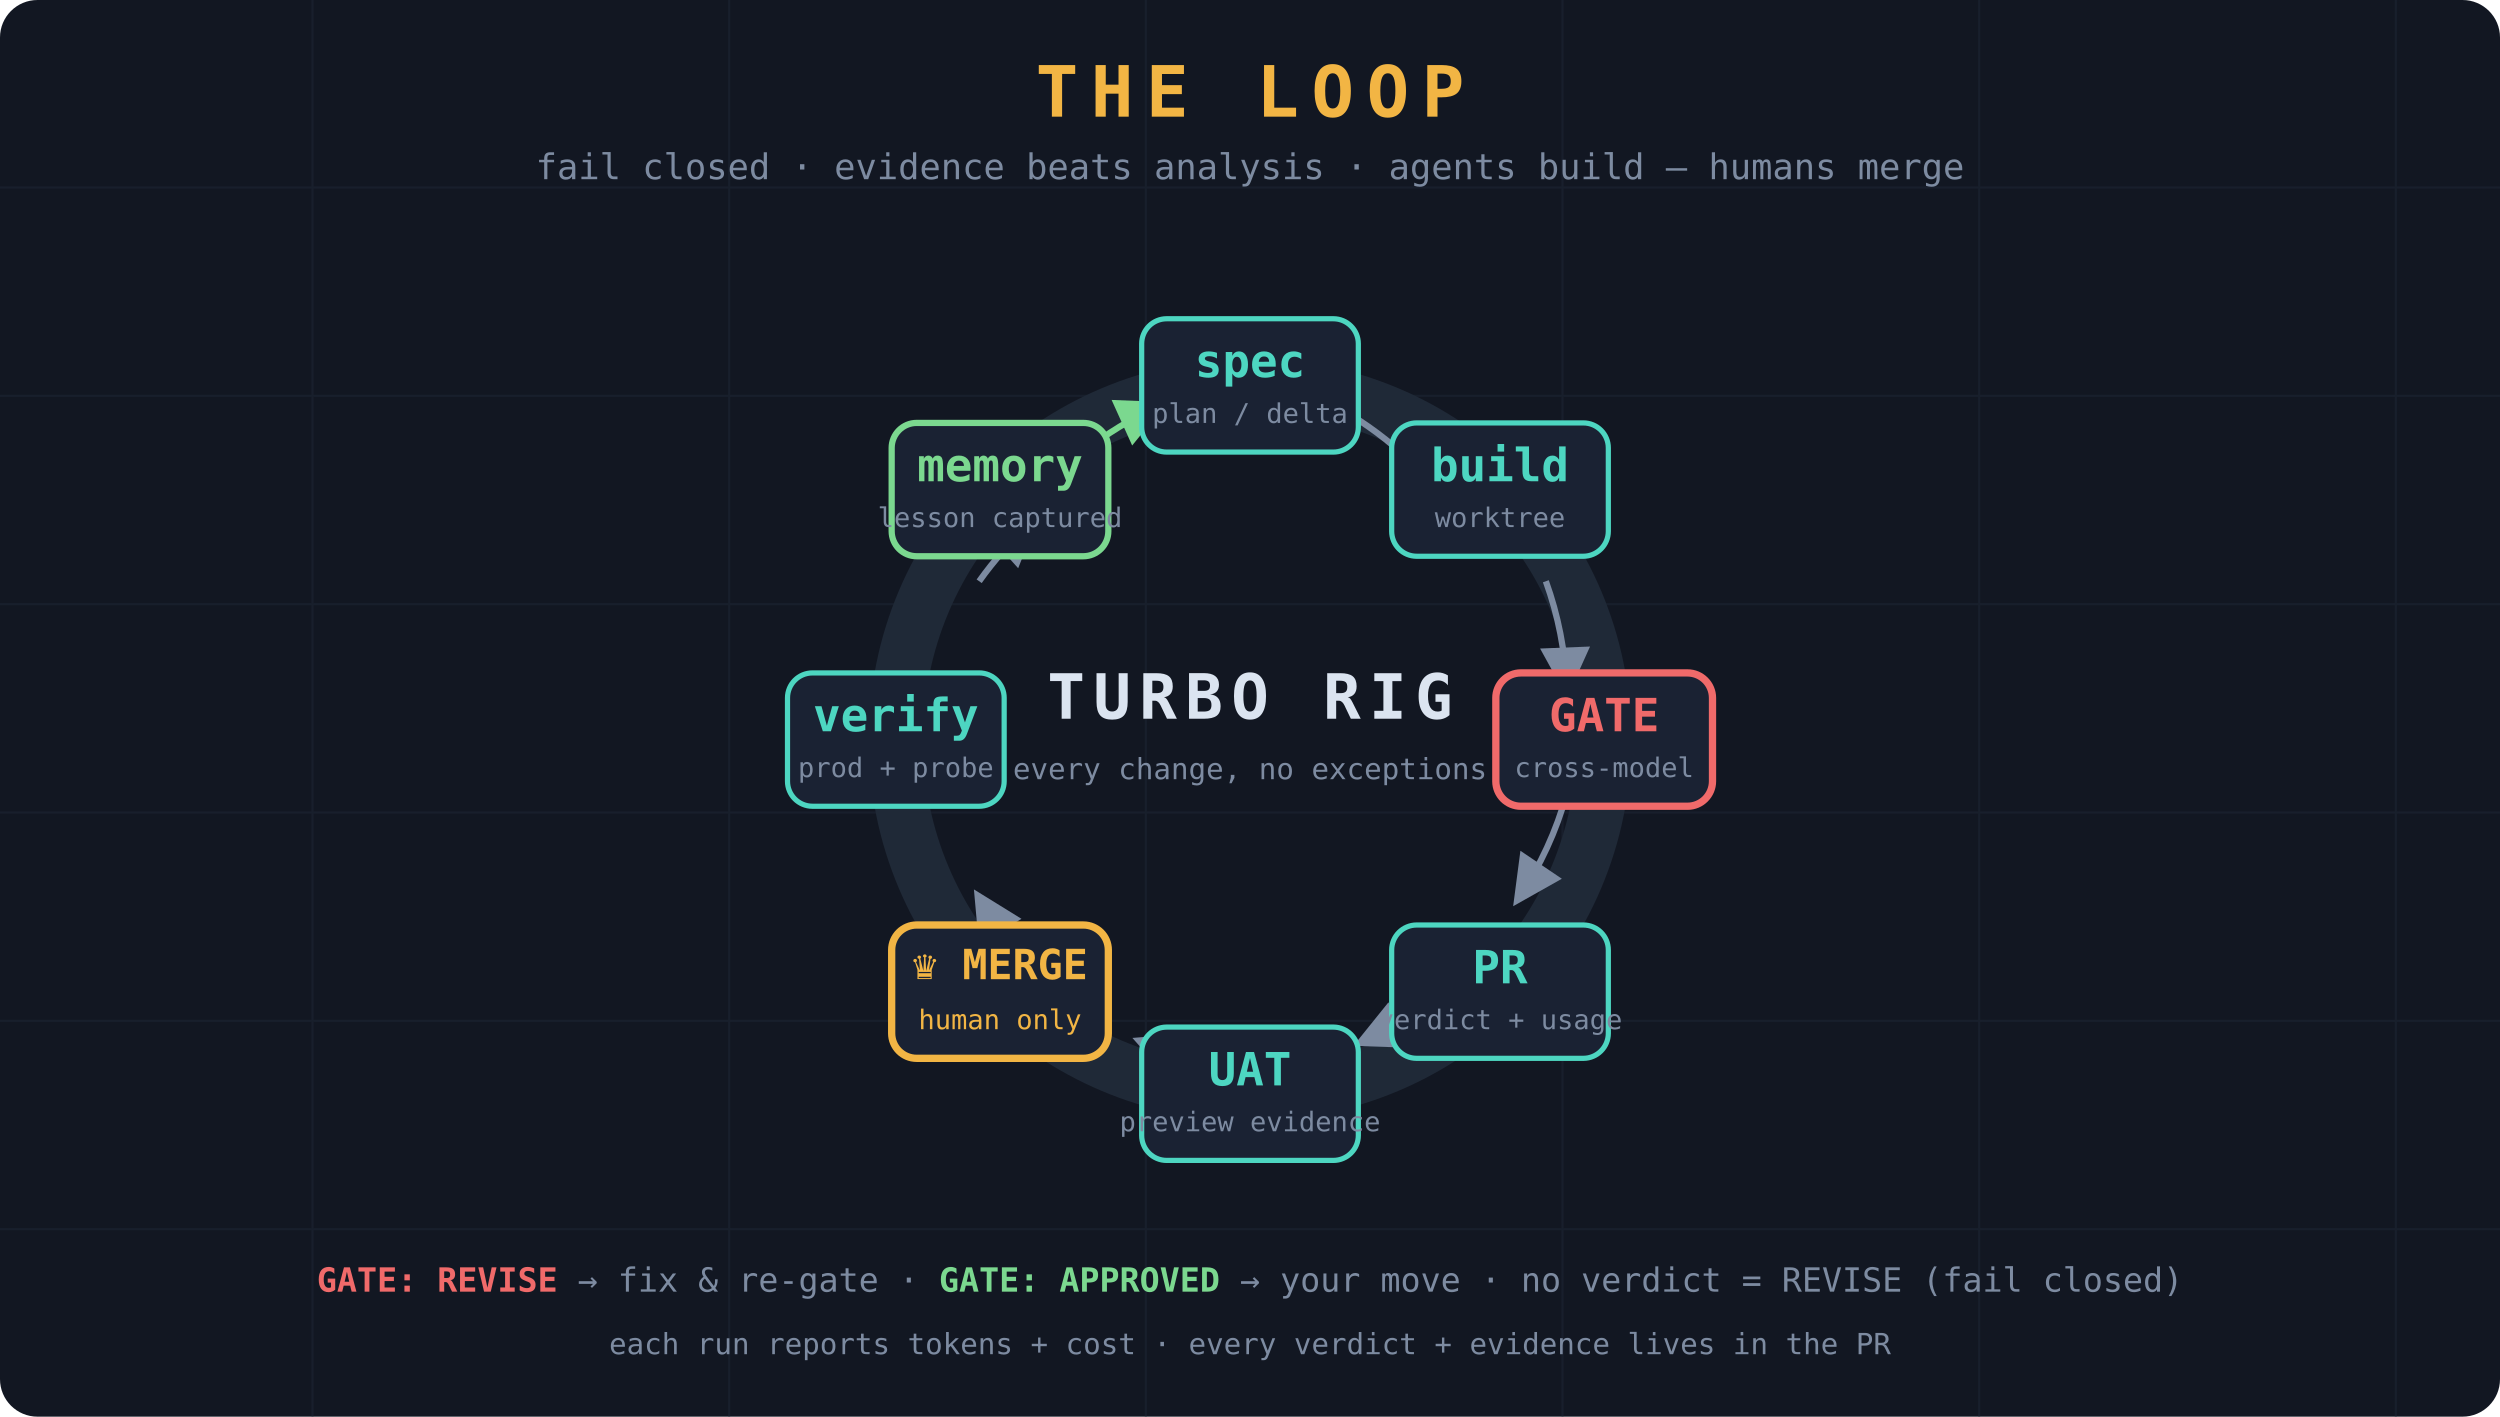
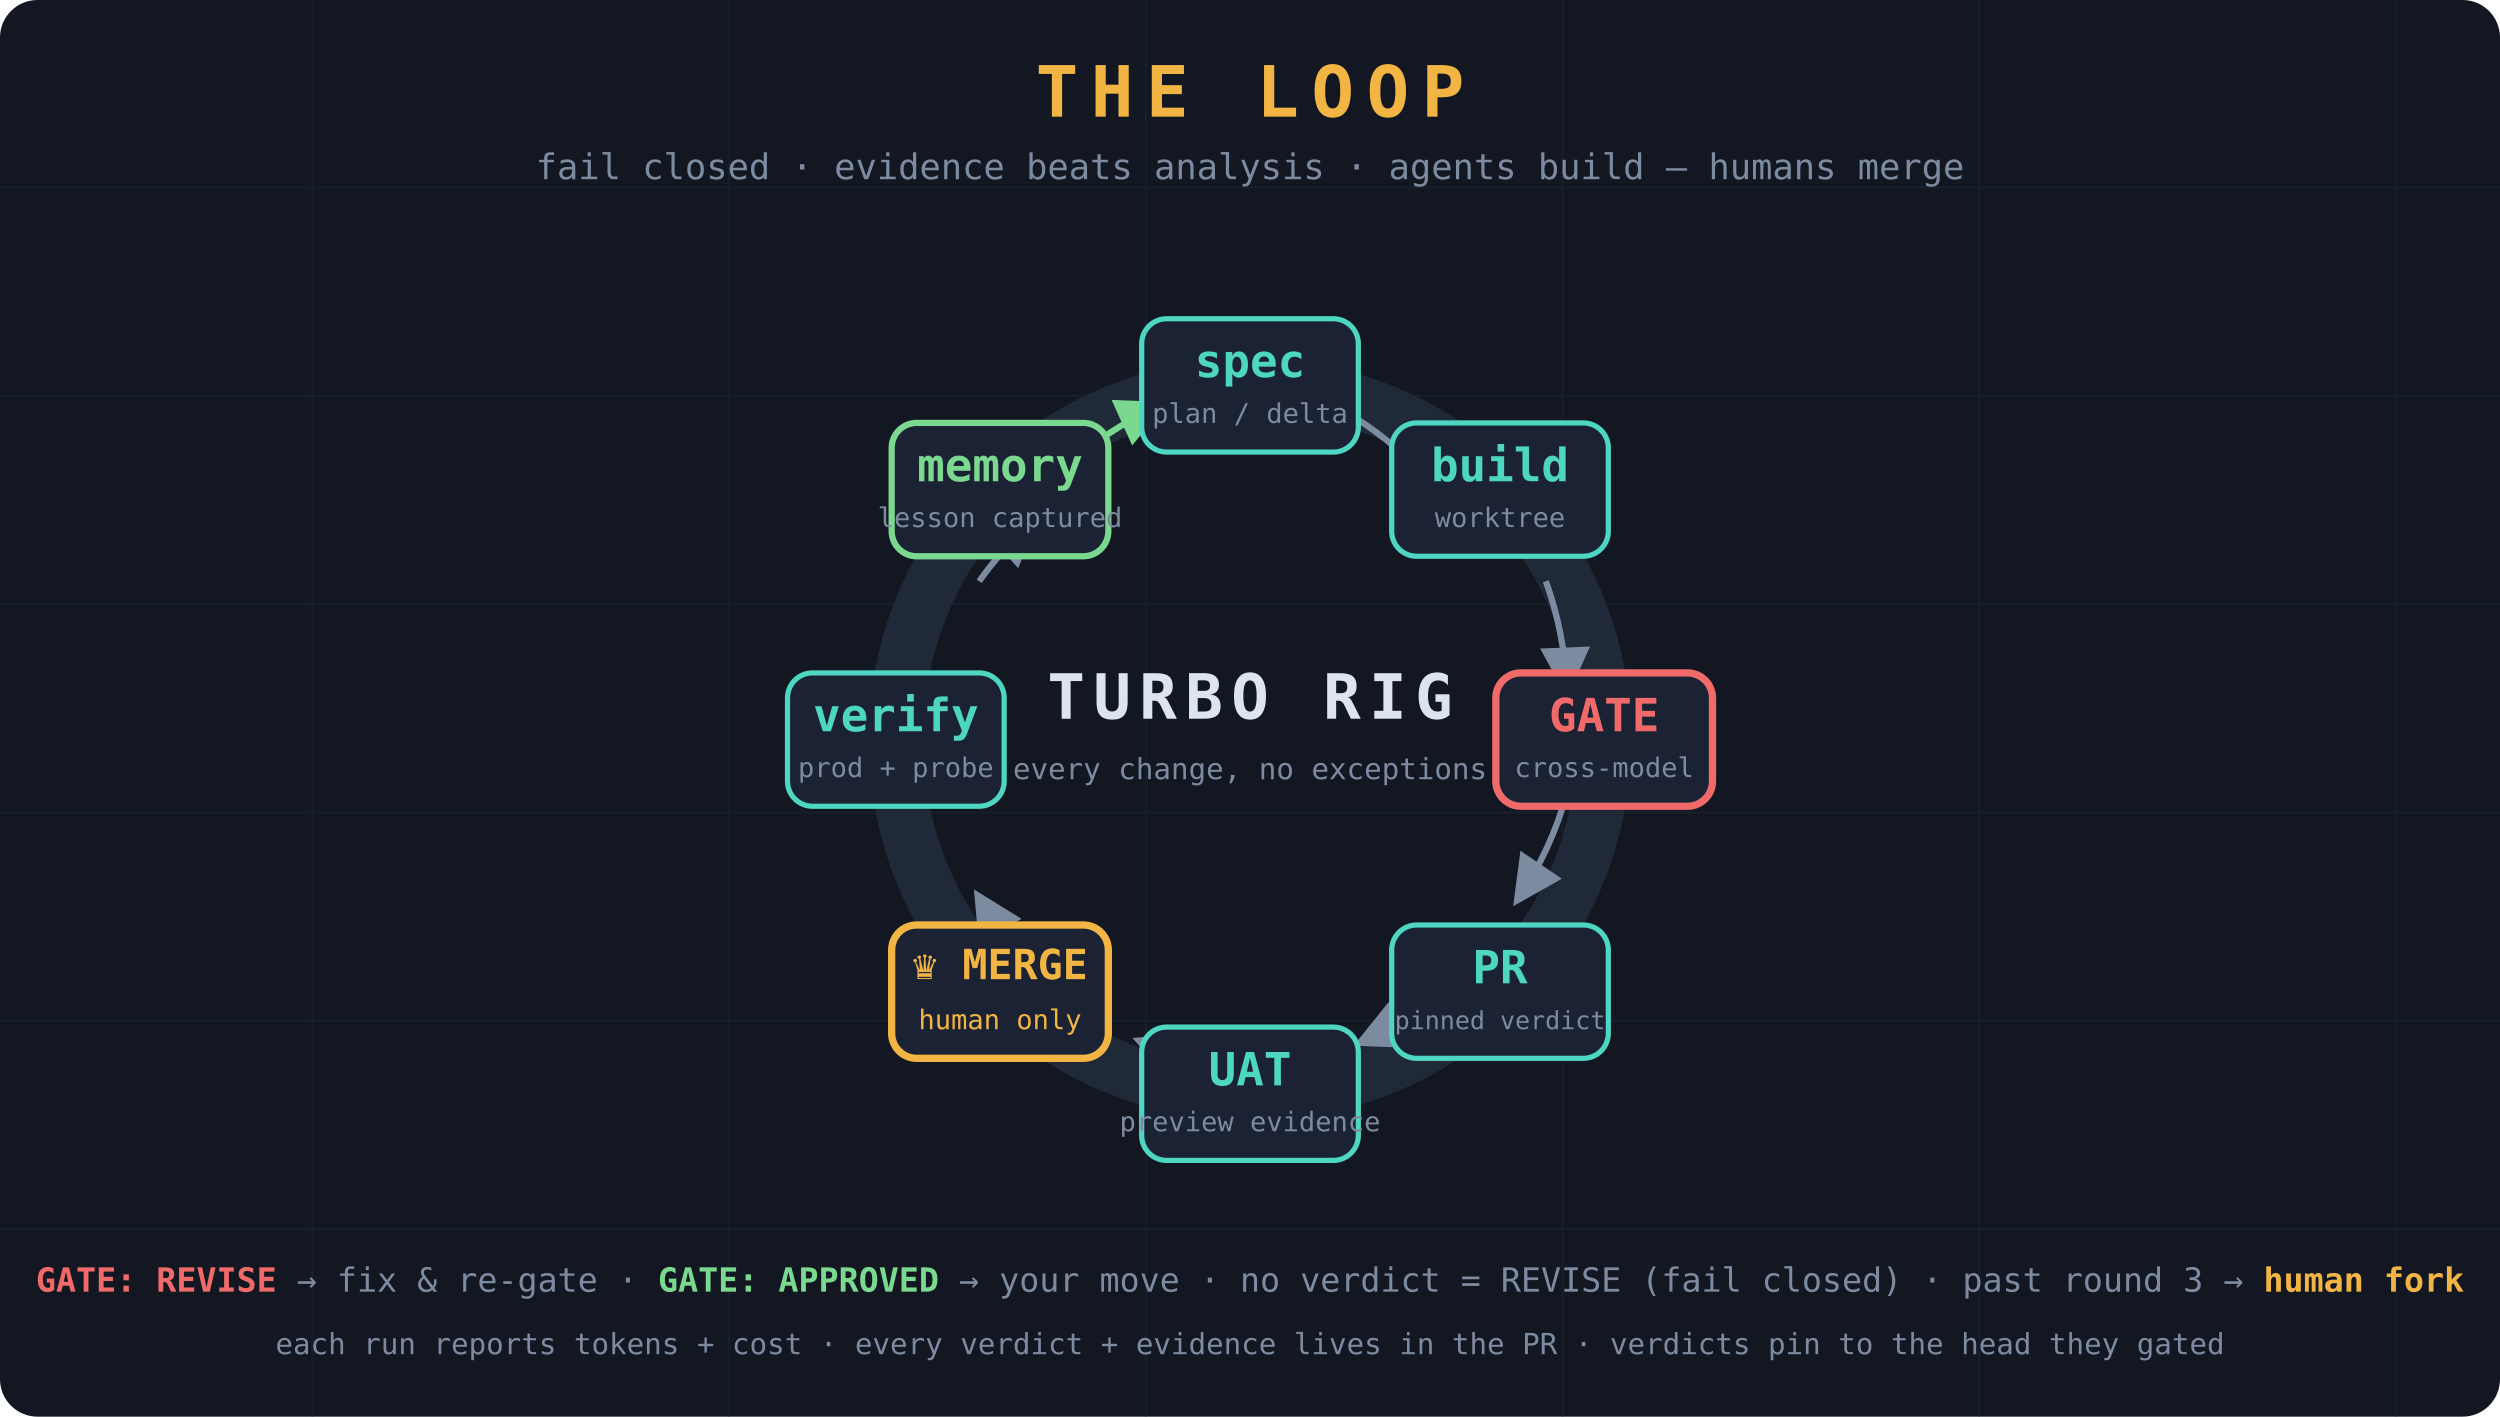
<svg xmlns="http://www.w3.org/2000/svg" width="1200" height="680" viewBox="0 0 1200 680">
  <defs>
    <marker id="a" viewBox="0 0 10 10" refX="8" refY="5" markerWidth="8" markerHeight="8" orient="auto-start-reverse">
      <path d="M0 0L10 5L0 10z" fill="#7d8ba1" />
    </marker>
    <marker id="ag" viewBox="0 0 10 10" refX="8" refY="5" markerWidth="8" markerHeight="8" orient="auto-start-reverse">
      <path d="M0 0L10 5L0 10z" fill="#7bd88f" />
    </marker>
  </defs>
  <rect width="1200" height="680" rx="18" fill="#121722" />
  <g stroke="#1f2937" stroke-width="1" opacity=".45">
    <path d="M0 90H1200M0 190H1200M0 290H1200M0 390H1200M0 490H1200M0 590H1200" />
    <path d="M150 0V680M350 0V680M550 0V680M750 0V680M950 0V680M1150 0V680" />
  </g>
  <text x="600" y="56" text-anchor="middle" font-family="ui-monospace,Menlo,monospace" font-size="34" font-weight="800" letter-spacing="6" fill="#f2b544">THE LOOP</text>
  <text x="600" y="86" text-anchor="middle" font-family="ui-monospace,Menlo,monospace" font-size="17" fill="#7d8ba1">fail closed · evidence beats analysis · agents build — humans merge</text>
  <g>
    <path d="M600 355 m -170 0 a 170 170 0 1 1 340 0 a 170 170 0 1 1 -340 0" fill="none" stroke="#1f2937" stroke-width="26" stroke-linecap="round" />
  </g>
  <g stroke="#7d8ba1" stroke-width="3" fill="none" marker-end="url(#a)">
    <path d="M648 199 A 170 170 0 0 1 706 258" />
    <path d="M742 279 A 170 170 0 0 1 752 330" />
    <path d="M752 381 A 170 170 0 0 1 729 431" />
    <path d="M700 469 A 170 170 0 0 1 654 500" />
    <path d="M601 512 A 170 170 0 0 1 548 500" />
    <path d="M502 469 A 170 170 0 0 1 470 431" />
    <path d="M448 381 A 170 170 0 0 1 448 330" />
    <path d="M470 279 A 170 170 0 0 1 495 251" />
  </g>
  <path d="M520 217 A 170 170 0 0 1 556 195" fill="none" stroke="#7bd88f" stroke-width="3" marker-end="url(#ag)" />
  <g font-family="ui-monospace,Menlo,monospace">
    <rect x="548" y="153" width="104" height="64" rx="12" fill="#1a2233" stroke="#4dd6c1" stroke-width="2.5" />
    <text x="600" y="181" text-anchor="middle" font-size="22" font-weight="700" fill="#4dd6c1">spec</text>
    <text x="600" y="203" text-anchor="middle" font-size="13" fill="#7d8ba1">plan / delta</text>
    <rect x="668" y="203" width="104" height="64" rx="12" fill="#1a2233" stroke="#4dd6c1" stroke-width="2.5" />
    <text x="720" y="231" text-anchor="middle" font-size="22" font-weight="700" fill="#4dd6c1">build</text>
    <text x="720" y="253" text-anchor="middle" font-size="13" fill="#7d8ba1">worktree</text>
    <rect x="718" y="323" width="104" height="64" rx="12" fill="#1a2233" stroke="#f06a6a" stroke-width="3.5" />
    <text x="770" y="351" text-anchor="middle" font-size="22" font-weight="700" fill="#f06a6a">GATE</text>
    <text x="770" y="373" text-anchor="middle" font-size="13" fill="#7d8ba1">cross-model</text>
    <rect x="668" y="444" width="104" height="64" rx="12" fill="#1a2233" stroke="#4dd6c1" stroke-width="2.5" />
    <text x="720" y="472" text-anchor="middle" font-size="22" font-weight="700" fill="#4dd6c1">PR</text>
-     <text x="720" y="494" text-anchor="middle" font-size="13" fill="#7d8ba1">verdict + usage</text>
+     <text x="720" y="494" text-anchor="middle" font-size="12" fill="#7d8ba1">pinned verdict</text>
    <rect x="548" y="493" width="104" height="64" rx="12" fill="#1a2233" stroke="#4dd6c1" stroke-width="2.5" />
    <text x="600" y="521" text-anchor="middle" font-size="22" font-weight="700" fill="#4dd6c1">UAT</text>
    <text x="600" y="543" text-anchor="middle" font-size="13" fill="#7d8ba1">preview evidence</text>
    <rect x="428" y="444" width="104" height="64" rx="12" fill="#1a2233" stroke="#f2b544" stroke-width="3.5" />
    <text x="480" y="470" text-anchor="middle" font-size="20" font-weight="800" fill="#f2b544">♛ MERGE</text>
    <text x="480" y="494" text-anchor="middle" font-size="13" fill="#f2b544">human only</text>
    <rect x="378" y="323" width="104" height="64" rx="12" fill="#1a2233" stroke="#4dd6c1" stroke-width="2.5" />
    <text x="430" y="351" text-anchor="middle" font-size="22" font-weight="700" fill="#4dd6c1">verify</text>
    <text x="430" y="373" text-anchor="middle" font-size="13" fill="#7d8ba1">prod + probe</text>
    <rect x="428" y="203" width="104" height="64" rx="12" fill="#1a2233" stroke="#7bd88f" stroke-width="3" />
    <text x="480" y="231" text-anchor="middle" font-size="22" font-weight="700" fill="#7bd88f">memory</text>
    <text x="480" y="253" text-anchor="middle" font-size="13" fill="#7d8ba1">lesson captured</text>
  </g>
  <text x="600" y="345" text-anchor="middle" font-family="ui-monospace,Menlo,monospace" font-size="30" font-weight="800" letter-spacing="4" fill="#dbe4f0">TURBO RIG</text>
  <text x="600" y="374" text-anchor="middle" font-family="ui-monospace,Menlo,monospace" font-size="14" fill="#7d8ba1">every change, no exceptions</text>
  <text x="600" y="620" text-anchor="middle" font-family="ui-monospace,Menlo,monospace" font-size="16" fill="#7d8ba1">
-     <tspan fill="#f06a6a" font-weight="700">GATE: REVISE</tspan>  → fix &amp; re-gate  ·  <tspan fill="#7bd88f" font-weight="700">GATE: APPROVED</tspan>  → your move  ·  no verdict = REVISE (fail closed)
+     <tspan fill="#f06a6a" font-weight="700">GATE: REVISE</tspan>  → fix &amp; re-gate  ·  <tspan fill="#7bd88f" font-weight="700">GATE: APPROVED</tspan>  → your move  ·  no verdict = REVISE (fail closed)  ·  past round 3 → <tspan fill="#f2b544" font-weight="700">human fork</tspan>
  </text>
-   <text x="600" y="650" text-anchor="middle" font-family="ui-monospace,Menlo,monospace" font-size="14" fill="#7d8ba1">each run reports tokens + cost · every verdict + evidence lives in the PR</text>
+   <text x="600" y="650" text-anchor="middle" font-family="ui-monospace,Menlo,monospace" font-size="14" fill="#7d8ba1">each run reports tokens + cost · every verdict + evidence lives in the PR · verdicts pin to the head they gated</text>
</svg>
